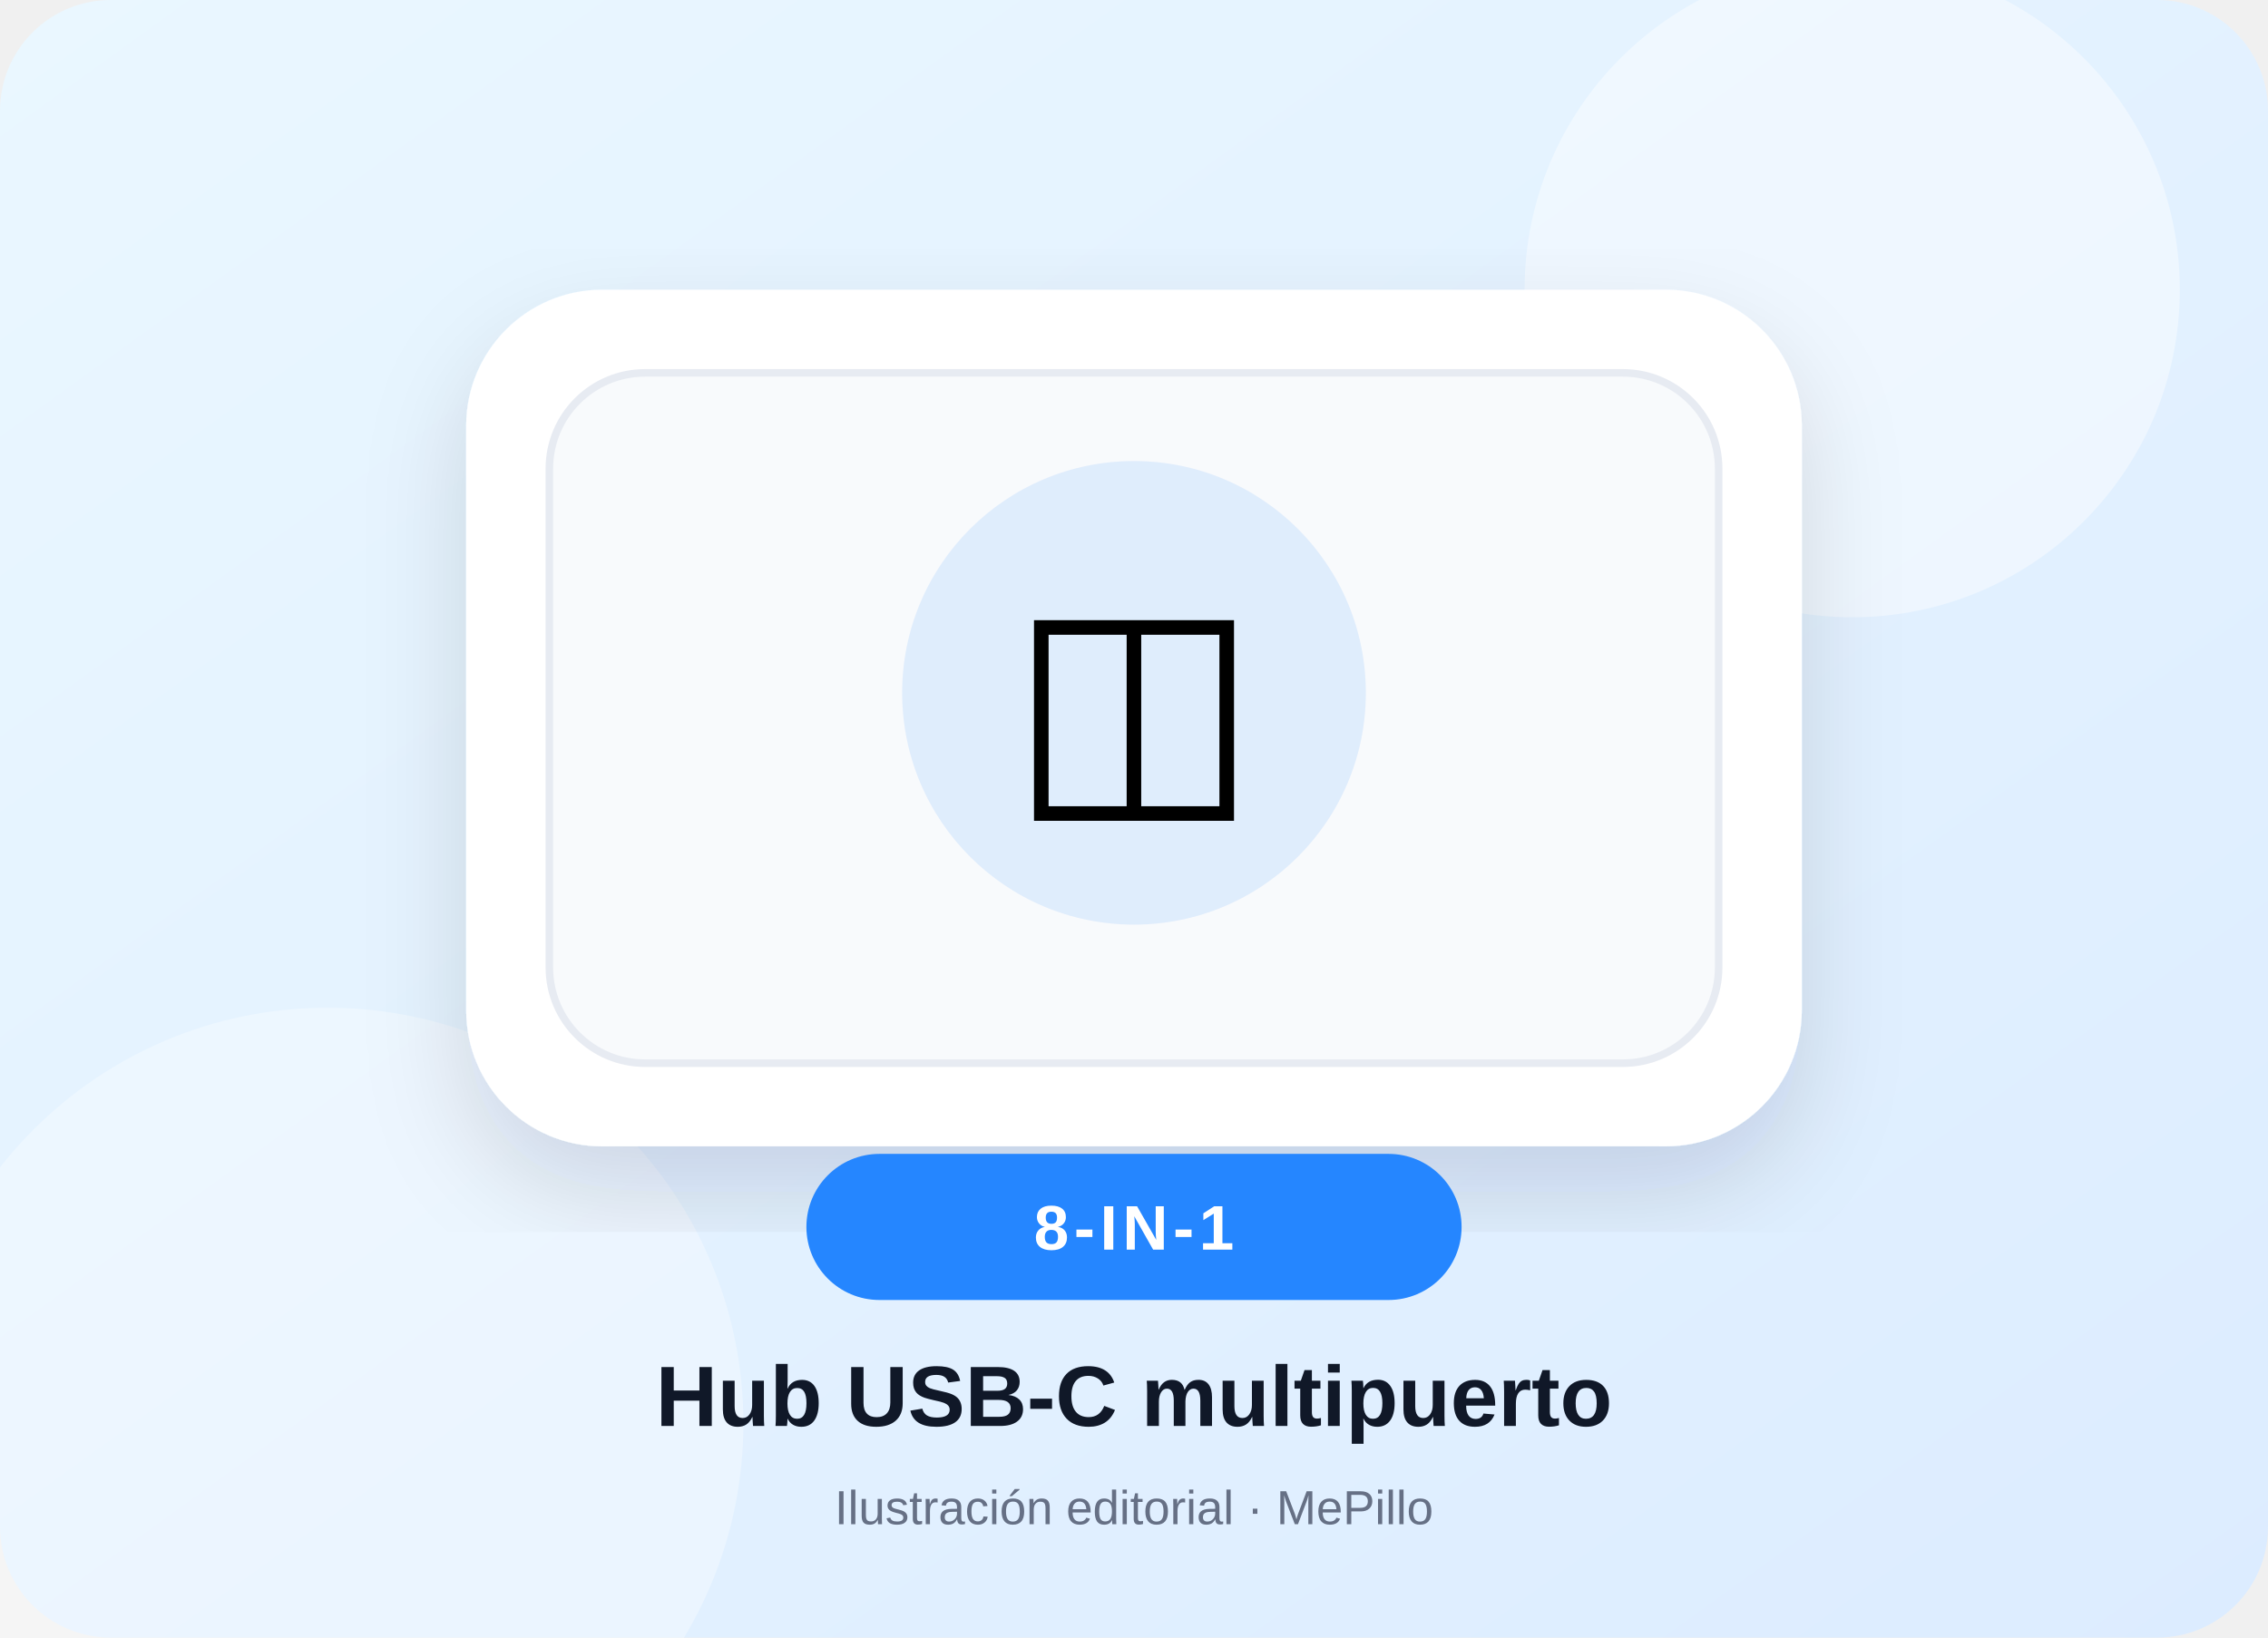
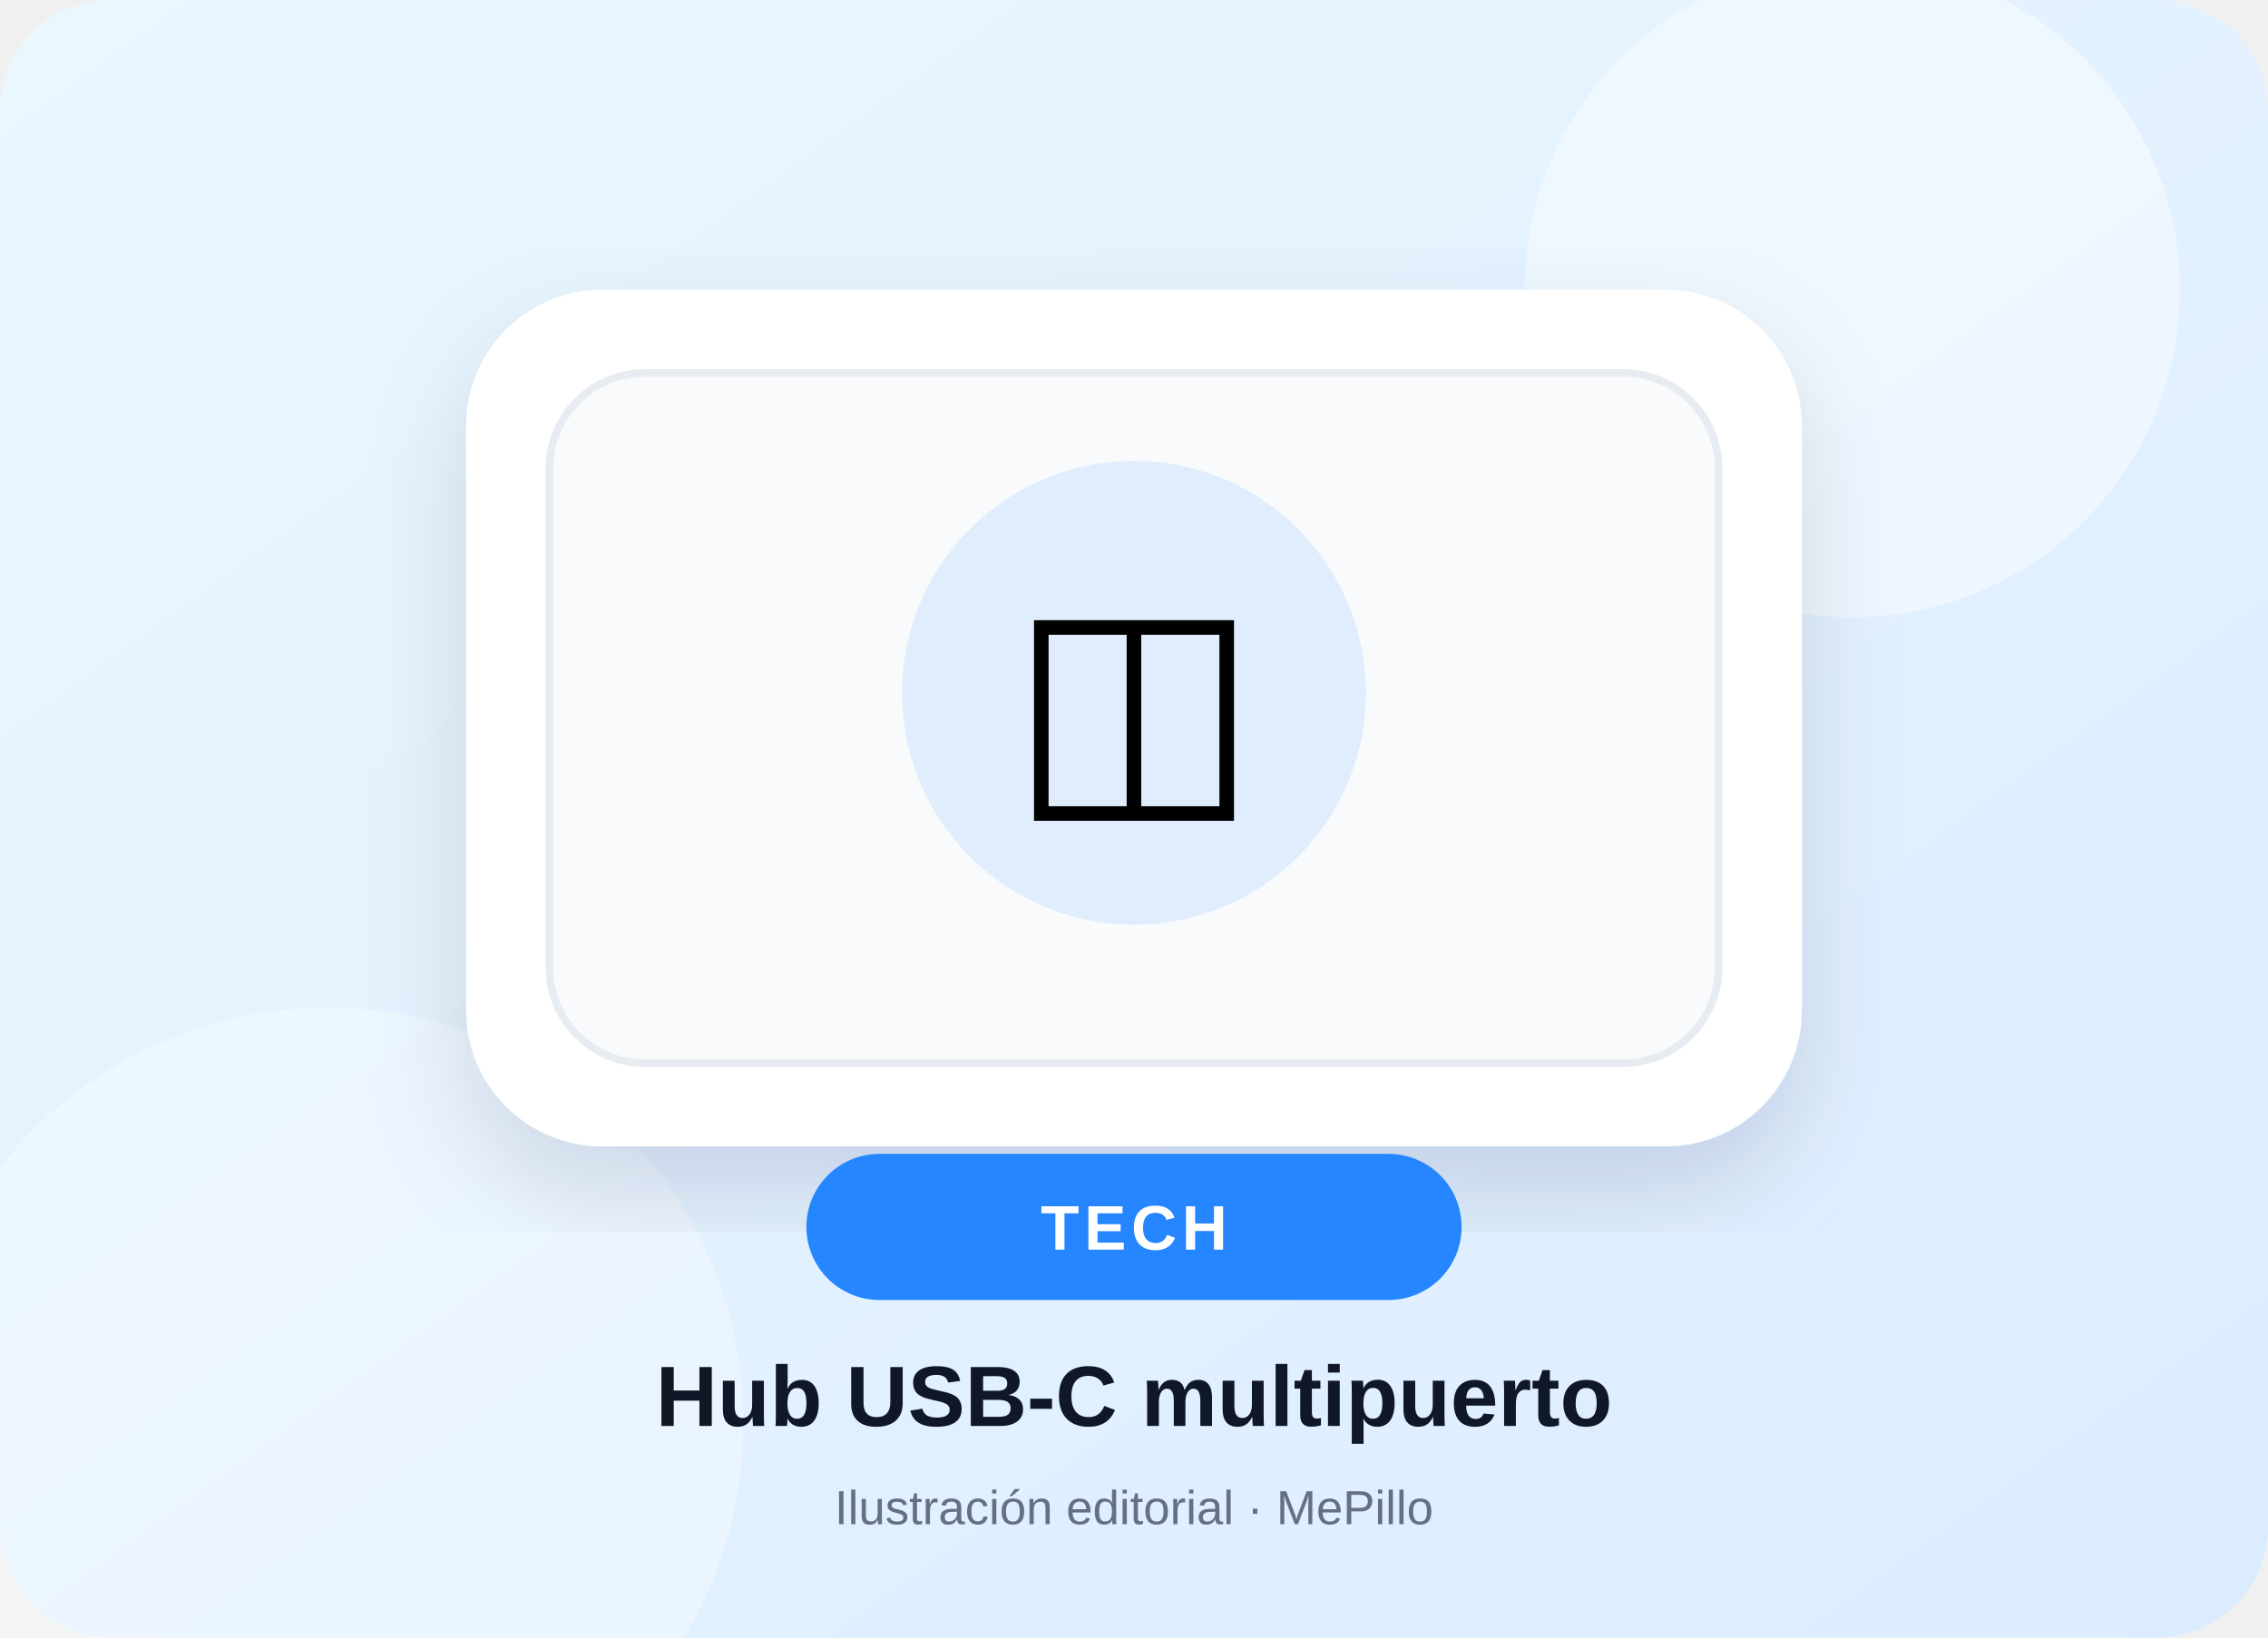
<svg xmlns="http://www.w3.org/2000/svg" width="900" height="650" viewBox="0 0 900 650" role="img" aria-labelledby="t d">
  <defs>
    <linearGradient id="bg" x1="0" y1="0" x2="1" y2="1">
      <stop stop-color="#eaf7ff" />
      <stop offset="1" stop-color="#dcecff" />
    </linearGradient>
    <filter id="s">
      <feDropShadow dx="0" dy="18" stdDeviation="20" flood-color="#101828" flood-opacity=".13" />
    </filter>
  </defs>
  <rect width="900" height="650" rx="44" fill="url(#bg)" />
  <circle cx="735" cy="115" r="130" fill="#fff" opacity=".42" />
  <circle cx="130" cy="565" r="165" fill="#fff" opacity=".32" />
  <g filter="url(#s)">
    <rect x="185" y="115" width="530" height="340" rx="54" fill="#fff" />
    <rect x="218" y="148" width="464" height="274" rx="38" fill="#f8fafc" stroke="#e7ebf2" stroke-width="3" />
  </g>
  <circle cx="450" cy="275" r="92" fill="#2586ff" opacity=".12" />
  <text x="450" y="313" text-anchor="middle" font-size="104" font-family="Arial,Segoe UI Emoji,sans-serif">◫</text>
  <rect x="320" y="458" width="260" height="58" rx="29" fill="#2586ff" />
-   <text x="450" y="496" text-anchor="middle" fill="#fff" font-size="25" font-weight="700" font-family="Arial,sans-serif" letter-spacing="2">8-IN-1</text>
+   <text x="450" y="496" text-anchor="middle" fill="#fff" font-size="25" font-weight="700" font-family="Arial,sans-serif" letter-spacing="2">TECH</text>
  <text x="450" y="566" text-anchor="middle" fill="#101828" font-size="34" font-weight="800" font-family="Arial,sans-serif">Hub USB-C multipuerto</text>
  <text x="450" y="605" text-anchor="middle" fill="#667085" font-size="19" font-family="Arial,sans-serif">Ilustración editorial · MePillo</text>
</svg>
